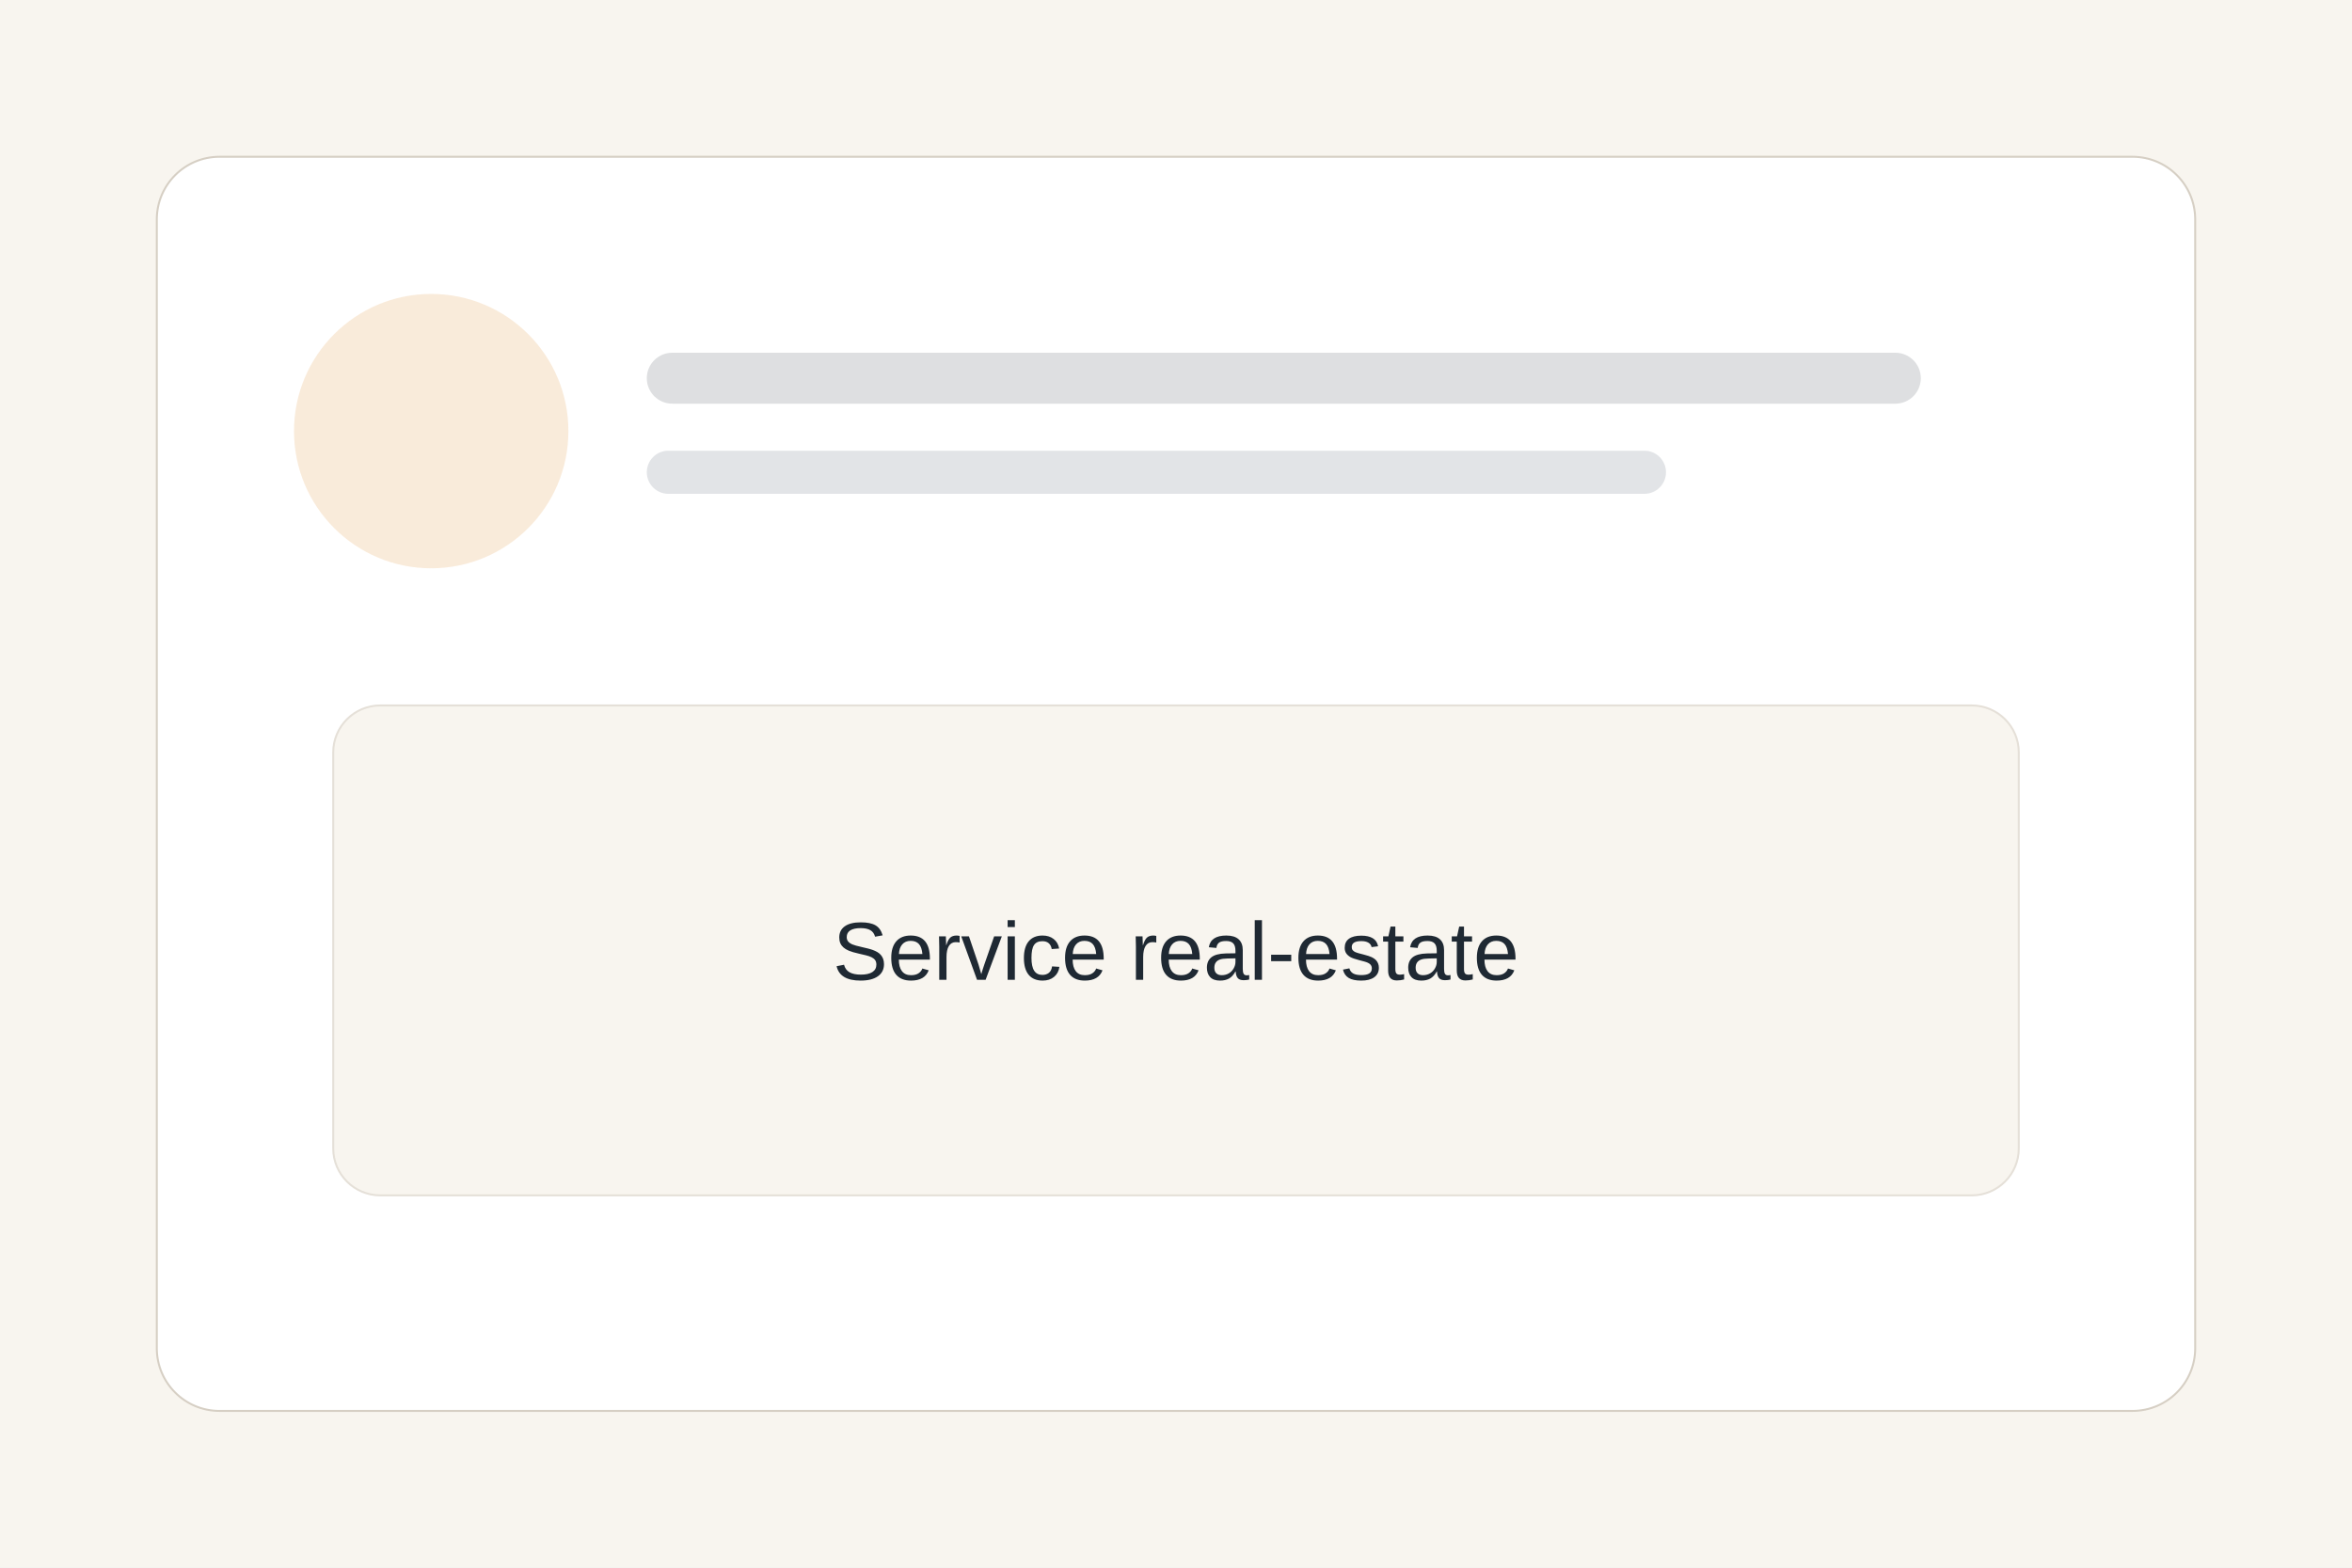
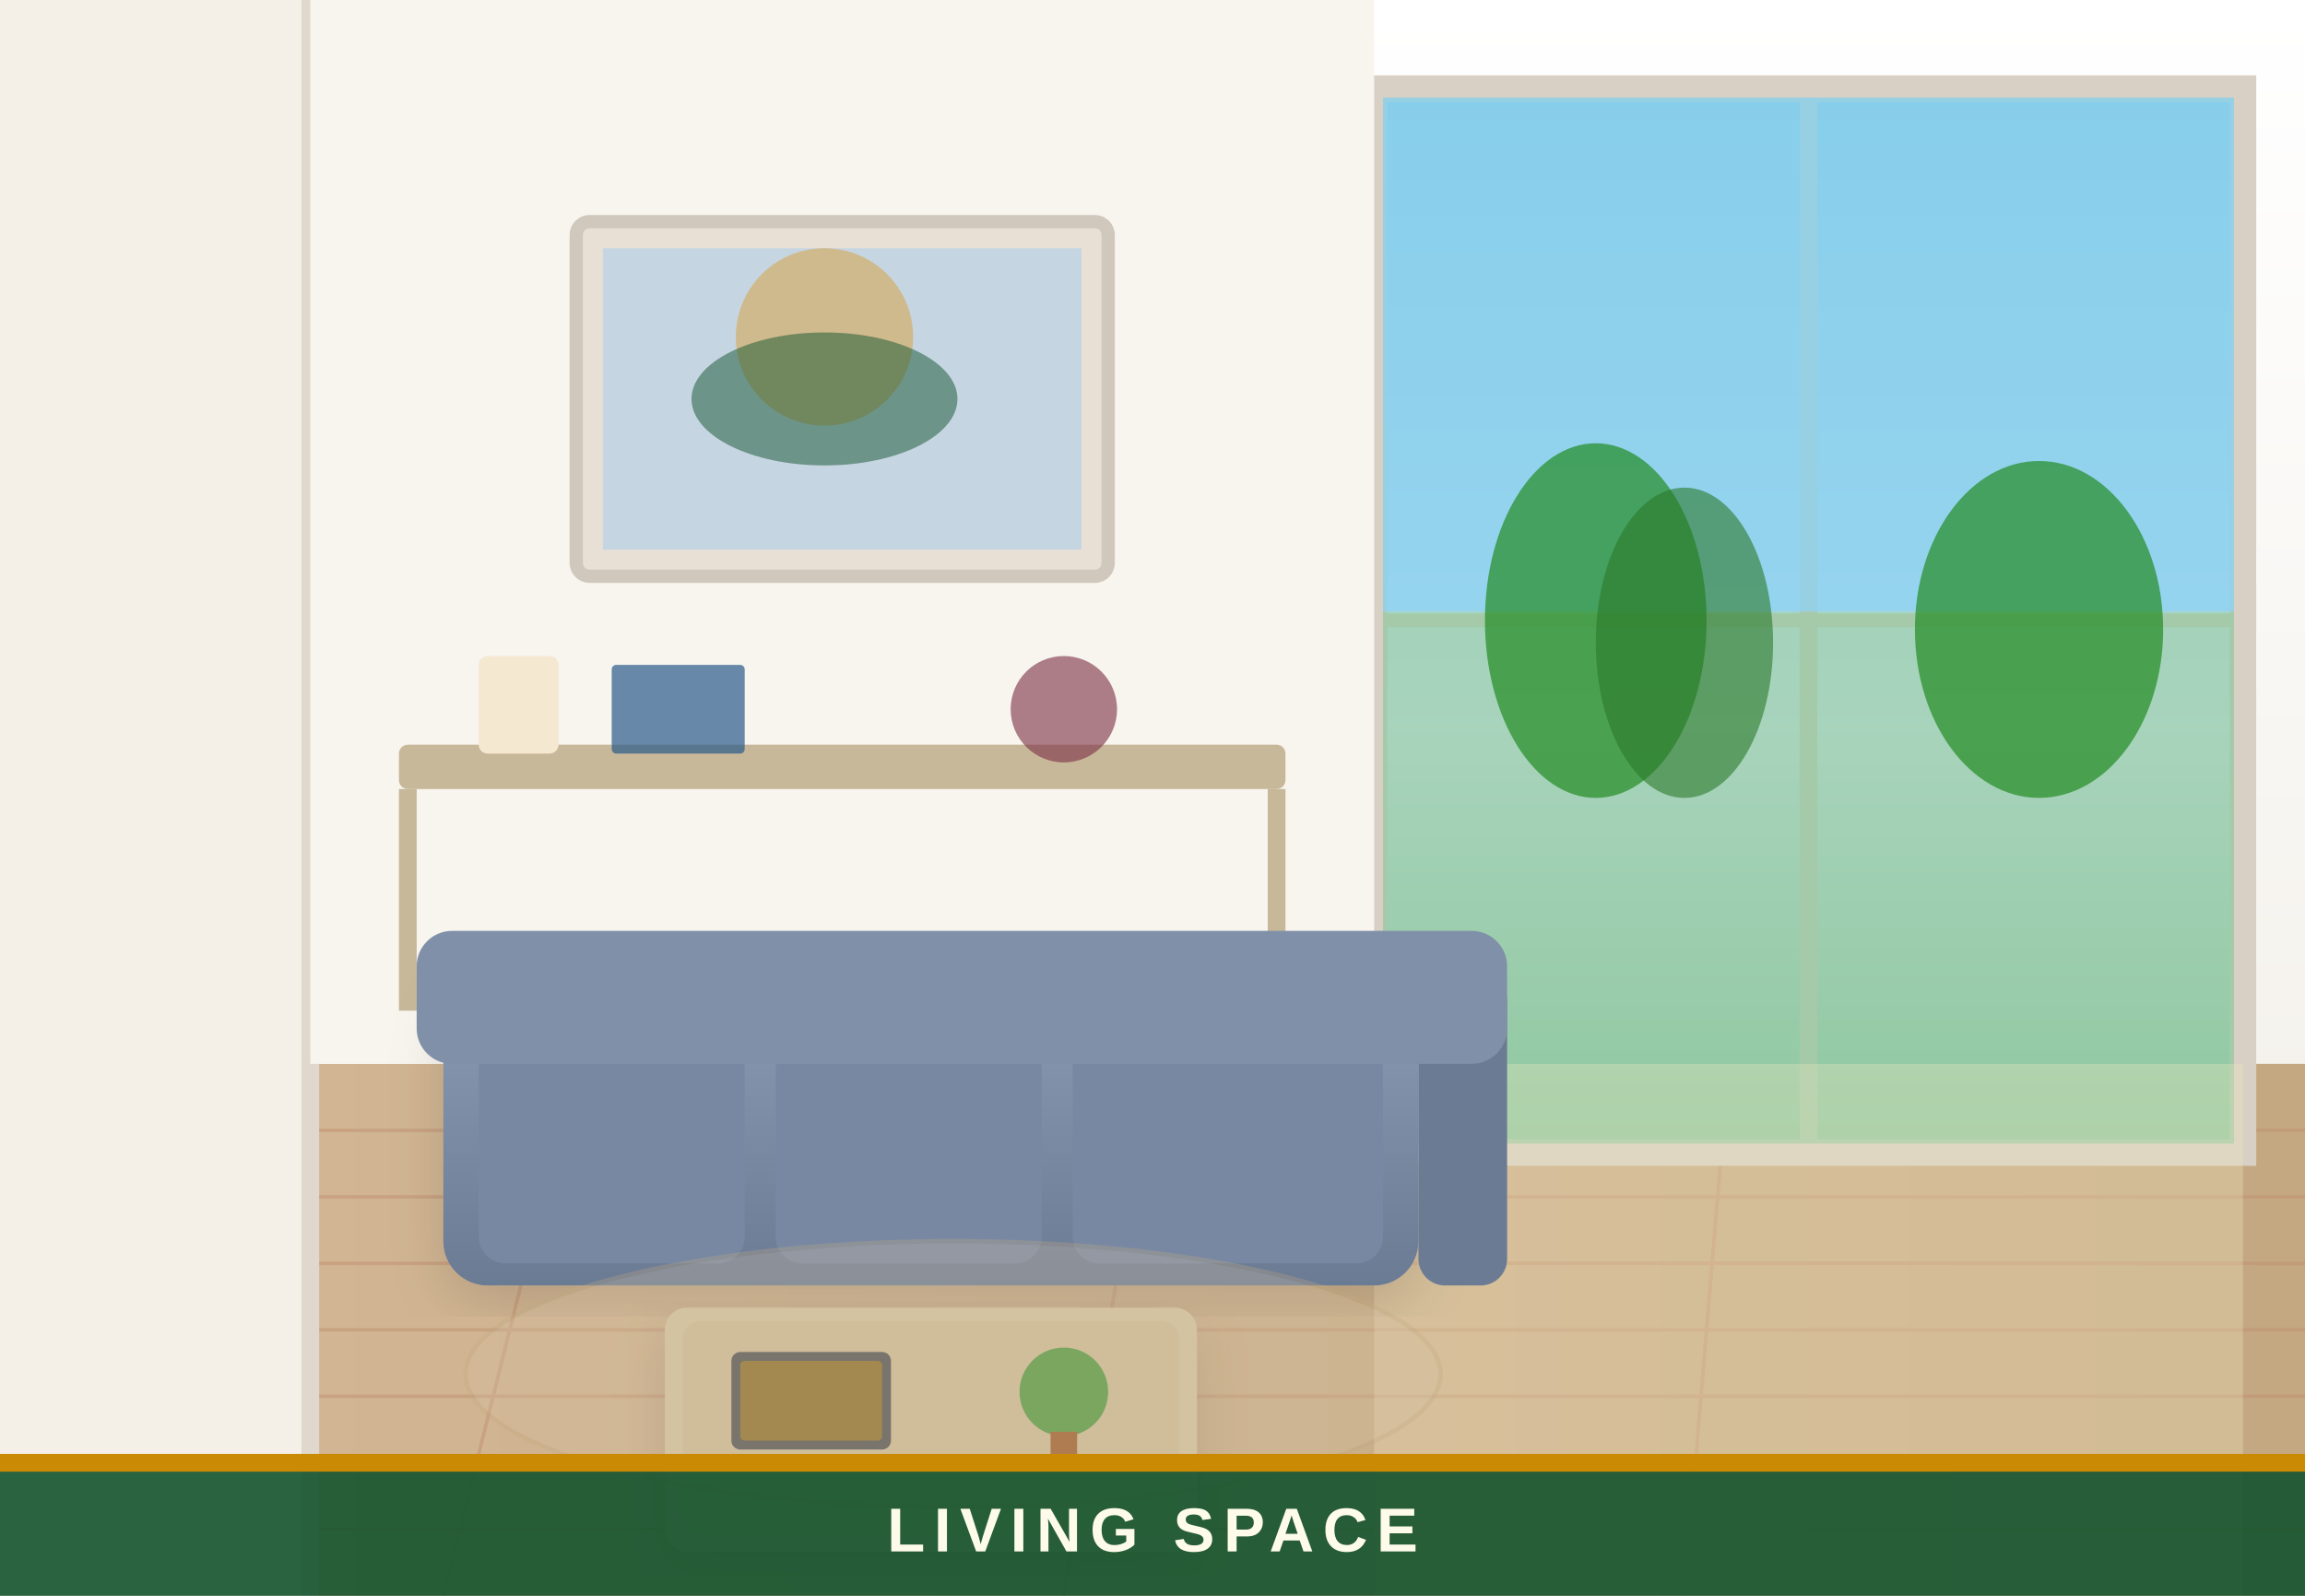
- <svg xmlns="http://www.w3.org/2000/svg" width="1200" height="800" viewBox="0 0 1200 800" role="img" aria-label="Service real-estate">
-   <rect width="1200" height="800" fill="#F8F5EF" />
-   <rect x="80" y="80" width="1040" height="640" rx="32" fill="#ffffff" stroke="#D6CFC4" />
-   <circle cx="220" cy="220" r="70" fill="#D97706" opacity="0.15" />
-   <rect x="330" y="180" width="650" height="26" rx="13" fill="#1F2933" opacity="0.15" />
-   <rect x="330" y="230" width="520" height="22" rx="11" fill="#5F6B7A" opacity="0.18" />
-   <rect x="170" y="360" width="860" height="250" rx="24" fill="#F8F5EF" stroke="#E5E0D8" />
-   <text x="600" y="500" text-anchor="middle" font-family="Arial, sans-serif" font-size="42" fill="#1F2933">Service real-estate</text>
+ <svg xmlns="http://www.w3.org/2000/svg" viewBox="0 0 520 360" font-family="Arial, sans-serif">
+   <defs>
+     <linearGradient id="bgG" x1="0" y1="0" x2="0" y2="1">
+       <stop offset="0%" stop-color="#FFFBEB" />
+       <stop offset="100%" stop-color="#f5f0e4" />
+     </linearGradient>
+     <linearGradient id="floorG" x1="0" y1="0" x2="1" y2="0">
+       <stop offset="0%" stop-color="#d4b896" />
+       <stop offset="100%" stop-color="#c4a882" />
+     </linearGradient>
+     <linearGradient id="ceilingG" x1="0" y1="0" x2="0" y2="1">
+       <stop offset="0%" stop-color="#ffffff" />
+       <stop offset="100%" stop-color="#f0ece4" />
+     </linearGradient>
+     <linearGradient id="windowG" x1="0" y1="0" x2="0" y2="1">
+       <stop offset="0%" stop-color="#87CEEB" />
+       <stop offset="60%" stop-color="#E0F0FF" />
+       <stop offset="100%" stop-color="#90C8A0" />
+     </linearGradient>
+     <linearGradient id="sofaG" x1="0" y1="0" x2="0" y2="1">
+       <stop offset="0%" stop-color="#8B9BB4" />
+       <stop offset="100%" stop-color="#6B7B94" />
+     </linearGradient>
+     <filter id="softShadow">
+       <feDropShadow dx="0" dy="4" stdDeviation="6" flood-color="#00000020" />
+     </filter>
+   </defs>
+   <rect width="520" height="360" fill="url(#ceilingG)" />
+   <rect x="0" y="240" width="520" height="120" fill="url(#floorG)" />
+   <g stroke="#c09070" stroke-width="0.8" opacity="0.5">
+     <line x1="0" y1="255" x2="520" y2="255" />
+     <line x1="0" y1="270" x2="520" y2="270" />
+     <line x1="0" y1="285" x2="520" y2="285" />
+     <line x1="0" y1="300" x2="520" y2="300" />
+     <line x1="0" y1="315" x2="520" y2="315" />
+     <line x1="0" y1="330" x2="520" y2="330" />
+     <line x1="0" y1="345" x2="520" y2="345" />
+     <line x1="130" y1="240" x2="100" y2="360" />
+     <line x1="260" y1="240" x2="240" y2="360" />
+     <line x1="390" y1="240" x2="380" y2="360" />
+   </g>
+   <rect x="310" y="20" width="196" height="240" fill="url(#windowG)" />
+   <rect x="310" y="20" width="196" height="240" fill="none" stroke="#d8d0c4" stroke-width="6" />
+   <line x1="408" y1="20" x2="408" y2="260" stroke="#d8d0c4" stroke-width="4" />
+   <line x1="310" y1="140" x2="506" y2="140" stroke="#d8d0c4" stroke-width="3" />
+   <rect x="312" y="22" width="192" height="116" fill="#87CEEB" opacity="0.8" />
+   <rect x="312" y="138" width="192" height="120" fill="#90C8A0" opacity="0.7" />
+   <ellipse cx="360" cy="140" rx="25" ry="40" fill="#228B22" opacity="0.7" />
+   <ellipse cx="380" cy="145" rx="20" ry="35" fill="#2a7a2a" opacity="0.6" />
+   <ellipse cx="460" cy="142" rx="28" ry="38" fill="#228B22" opacity="0.7" />
+   <rect x="310" y="240" width="196" height="120" fill="#f0e8c0" opacity="0.3" />
+   <rect x="0" y="0" width="70" height="360" fill="#f4f0e8" />
+   <rect x="68" y="0" width="4" height="360" fill="#e0d8cc" />
+   <rect x="70" y="0" width="240" height="240" fill="#f8f4ee" />
+   <rect x="130" y="50" width="120" height="80" rx="3" fill="#e8e0d4" stroke="#d0c8bc" stroke-width="3" />
+   <rect x="136" y="56" width="108" height="68" fill="#b8d0e8" opacity="0.7" />
+   <ellipse cx="186" cy="76" rx="20" ry="20" fill="#D4A853" opacity="0.6" />
+   <ellipse cx="186" cy="90" rx="30" ry="15" fill="#14532D" opacity="0.5" />
+   <rect x="90" y="168" width="200" height="10" rx="2" fill="#c8b89a" />
+   <rect x="90" y="178" width="4" height="50" fill="#c8b89a" />
+   <rect x="286" y="178" width="4" height="50" fill="#c8b89a" />
+   <rect x="108" y="148" width="18" height="22" rx="2" fill="#f5e8d0" />
+   <rect x="138" y="150" width="30" height="20" rx="1" fill="#2a5a8a" opacity="0.7" />
+   <circle cx="240" cy="160" r="12" fill="#7B2D42" opacity="0.6" />
+   <rect x="100" y="220" width="220" height="70" rx="10" fill="url(#sofaG)" filter="url(#softShadow)" />
+   <rect x="100" y="220" width="220" height="15" rx="6" fill="#9aabb8" />
+   <rect x="108" y="235" width="60" height="50" rx="6" fill="#7888a2" />
+   <rect x="175" y="235" width="60" height="50" rx="6" fill="#7888a2" />
+   <rect x="242" y="235" width="70" height="50" rx="6" fill="#7888a2" />
+   <rect x="320" y="220" width="20" height="70" rx="6" fill="#6B7B94" />
+   <rect x="94" y="210" width="246" height="30" rx="8" fill="#8090a8" />
+   <rect x="150" y="295" width="120" height="55" rx="5" fill="#d4c4a0" filter="url(#softShadow)" />
+   <rect x="154" y="298" width="112" height="48" rx="4" fill="#c8b890" opacity="0.5" />
+   <rect x="165" y="305" width="36" height="22" rx="2" fill="#1E293B" opacity="0.7" />
+   <rect x="167" y="307" width="32" height="18" rx="1" fill="#CA8A04" opacity="0.5" />
+   <circle cx="240" cy="314" r="10" fill="#228B22" opacity="0.7" />
+   <rect x="237" y="323" width="6" height="8" fill="#a06030" />
+   <ellipse cx="215" cy="310" rx="110" ry="30" fill="#d4c0a0" opacity="0.3" stroke="#c0a880" stroke-width="1" />
+   <rect x="0" y="330" width="520" height="30" fill="#14532D" opacity="0.9" />
+   <rect x="0" y="328" width="520" height="4" fill="#CA8A04" />
+   <text x="260" y="350" text-anchor="middle" font-size="14" fill="#FFFBEB" font-weight="bold" letter-spacing="2">LIVING SPACE</text>
</svg>
